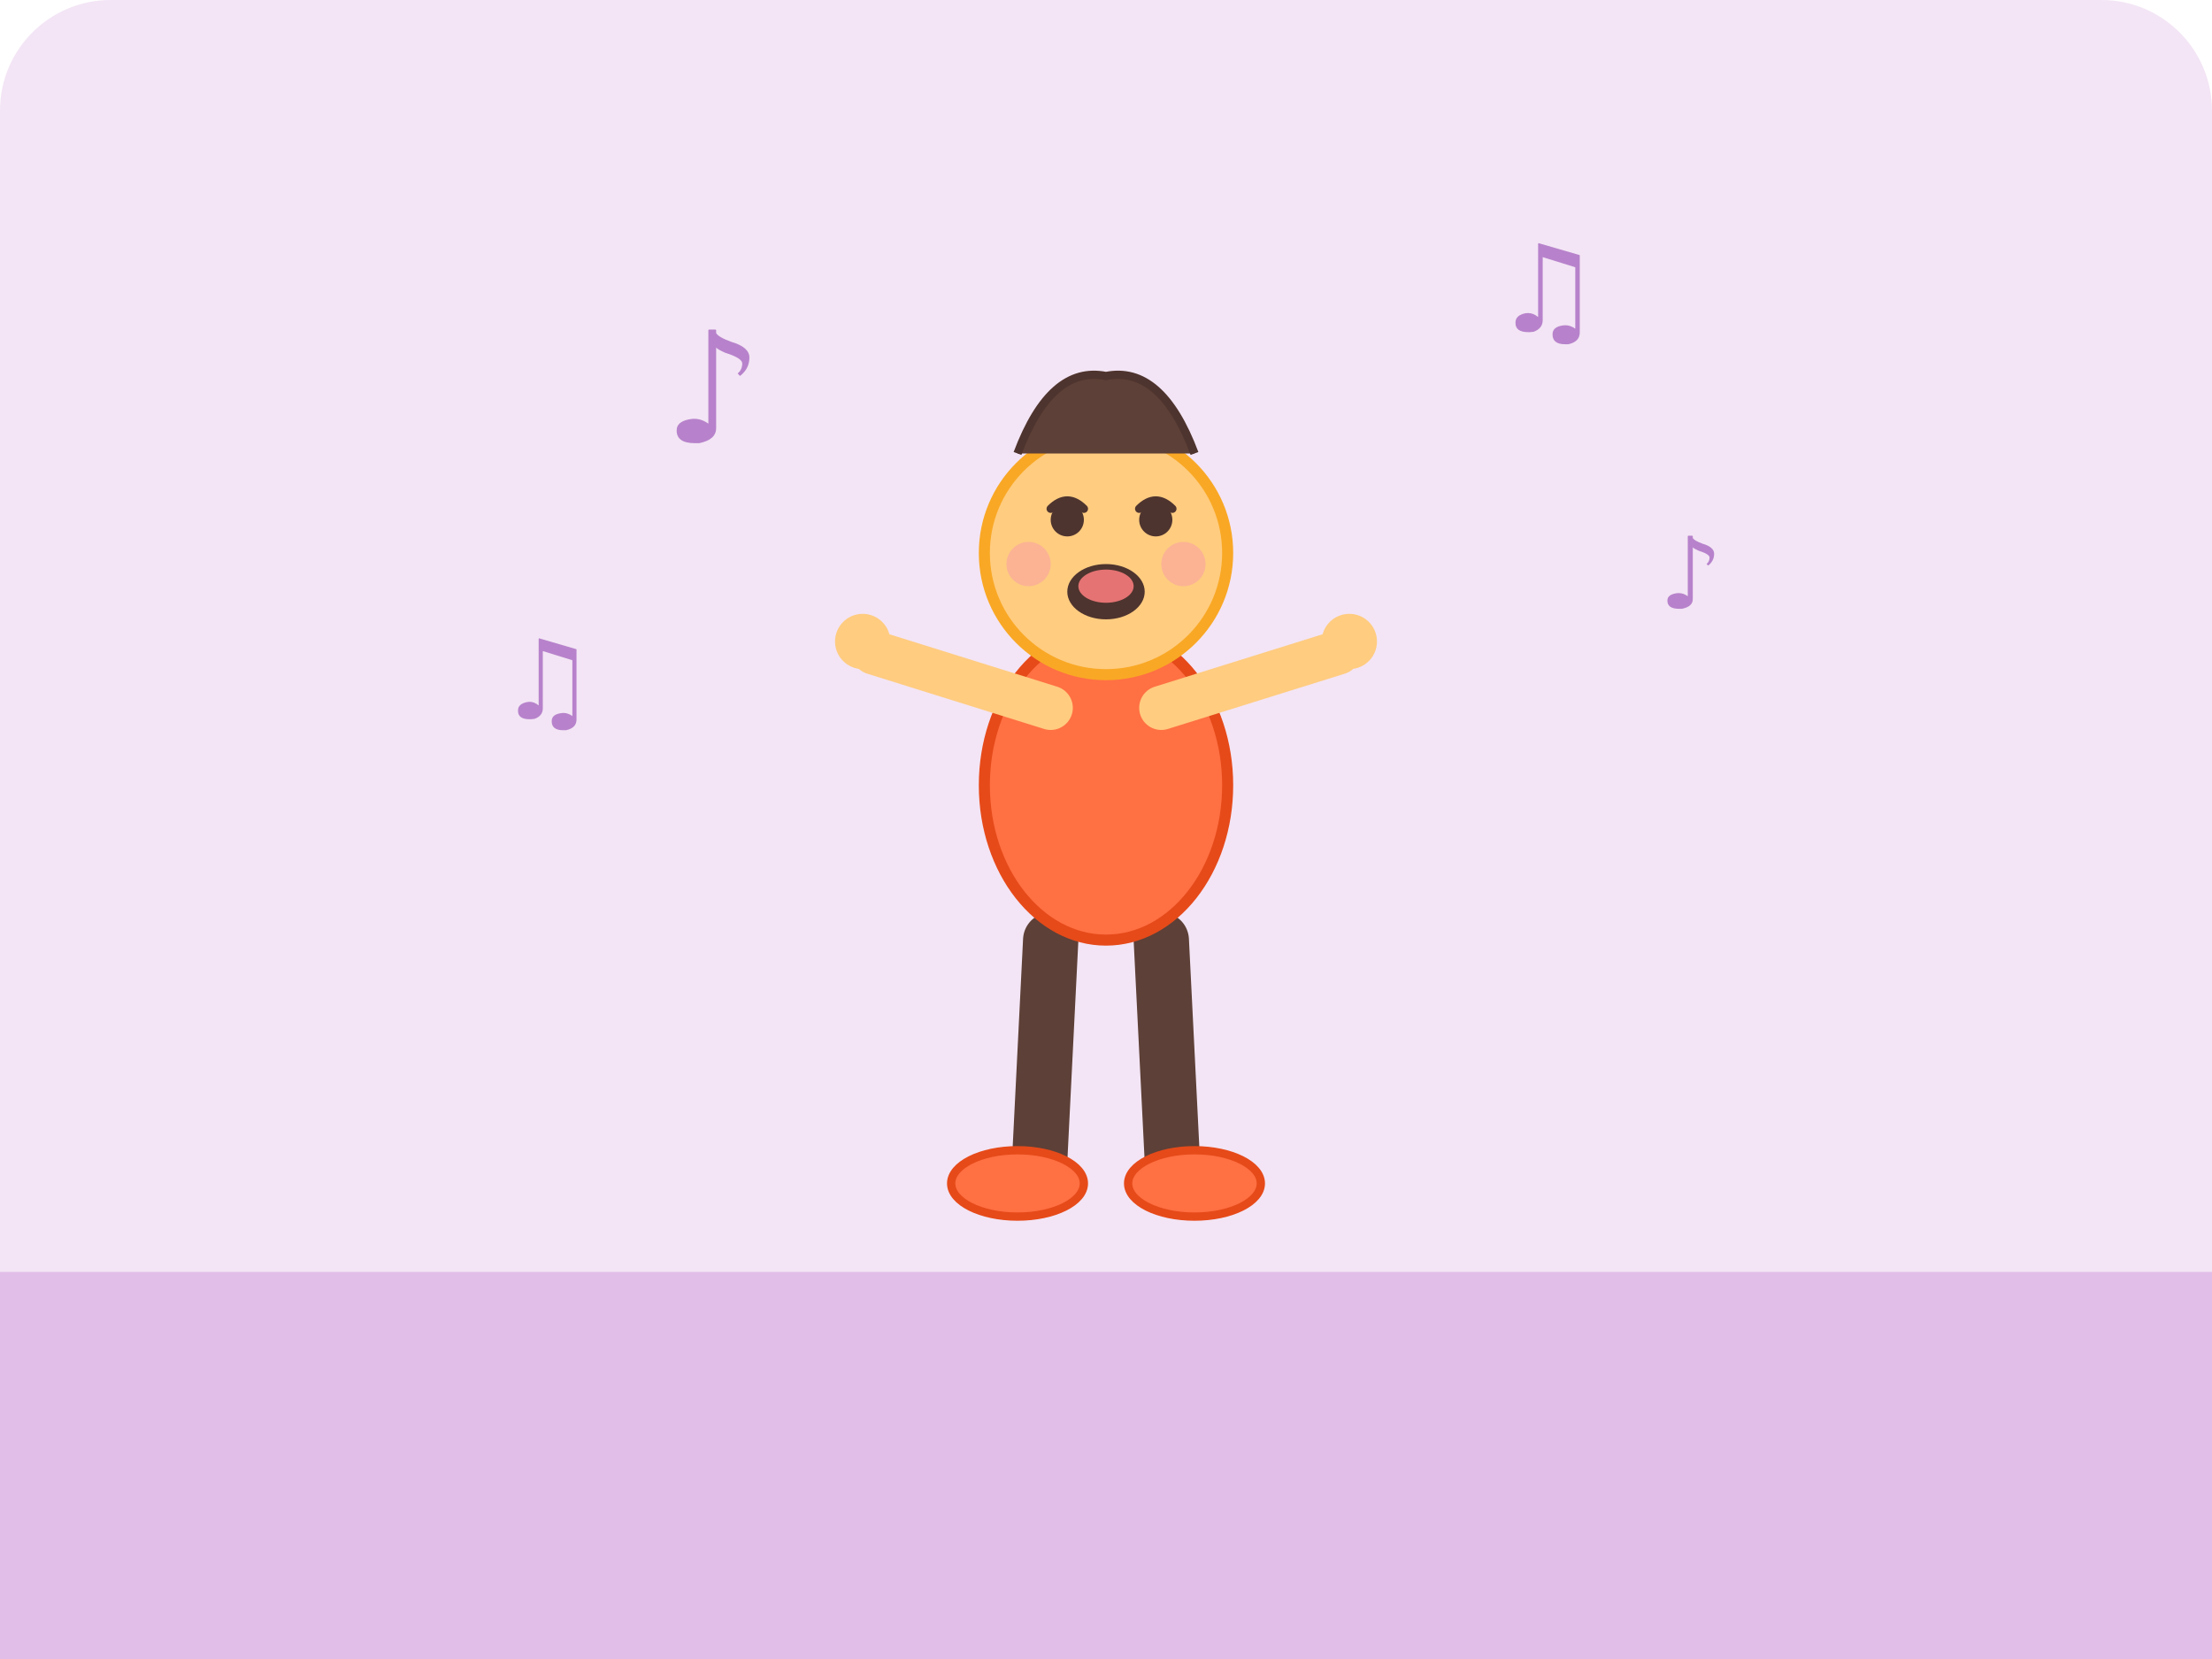
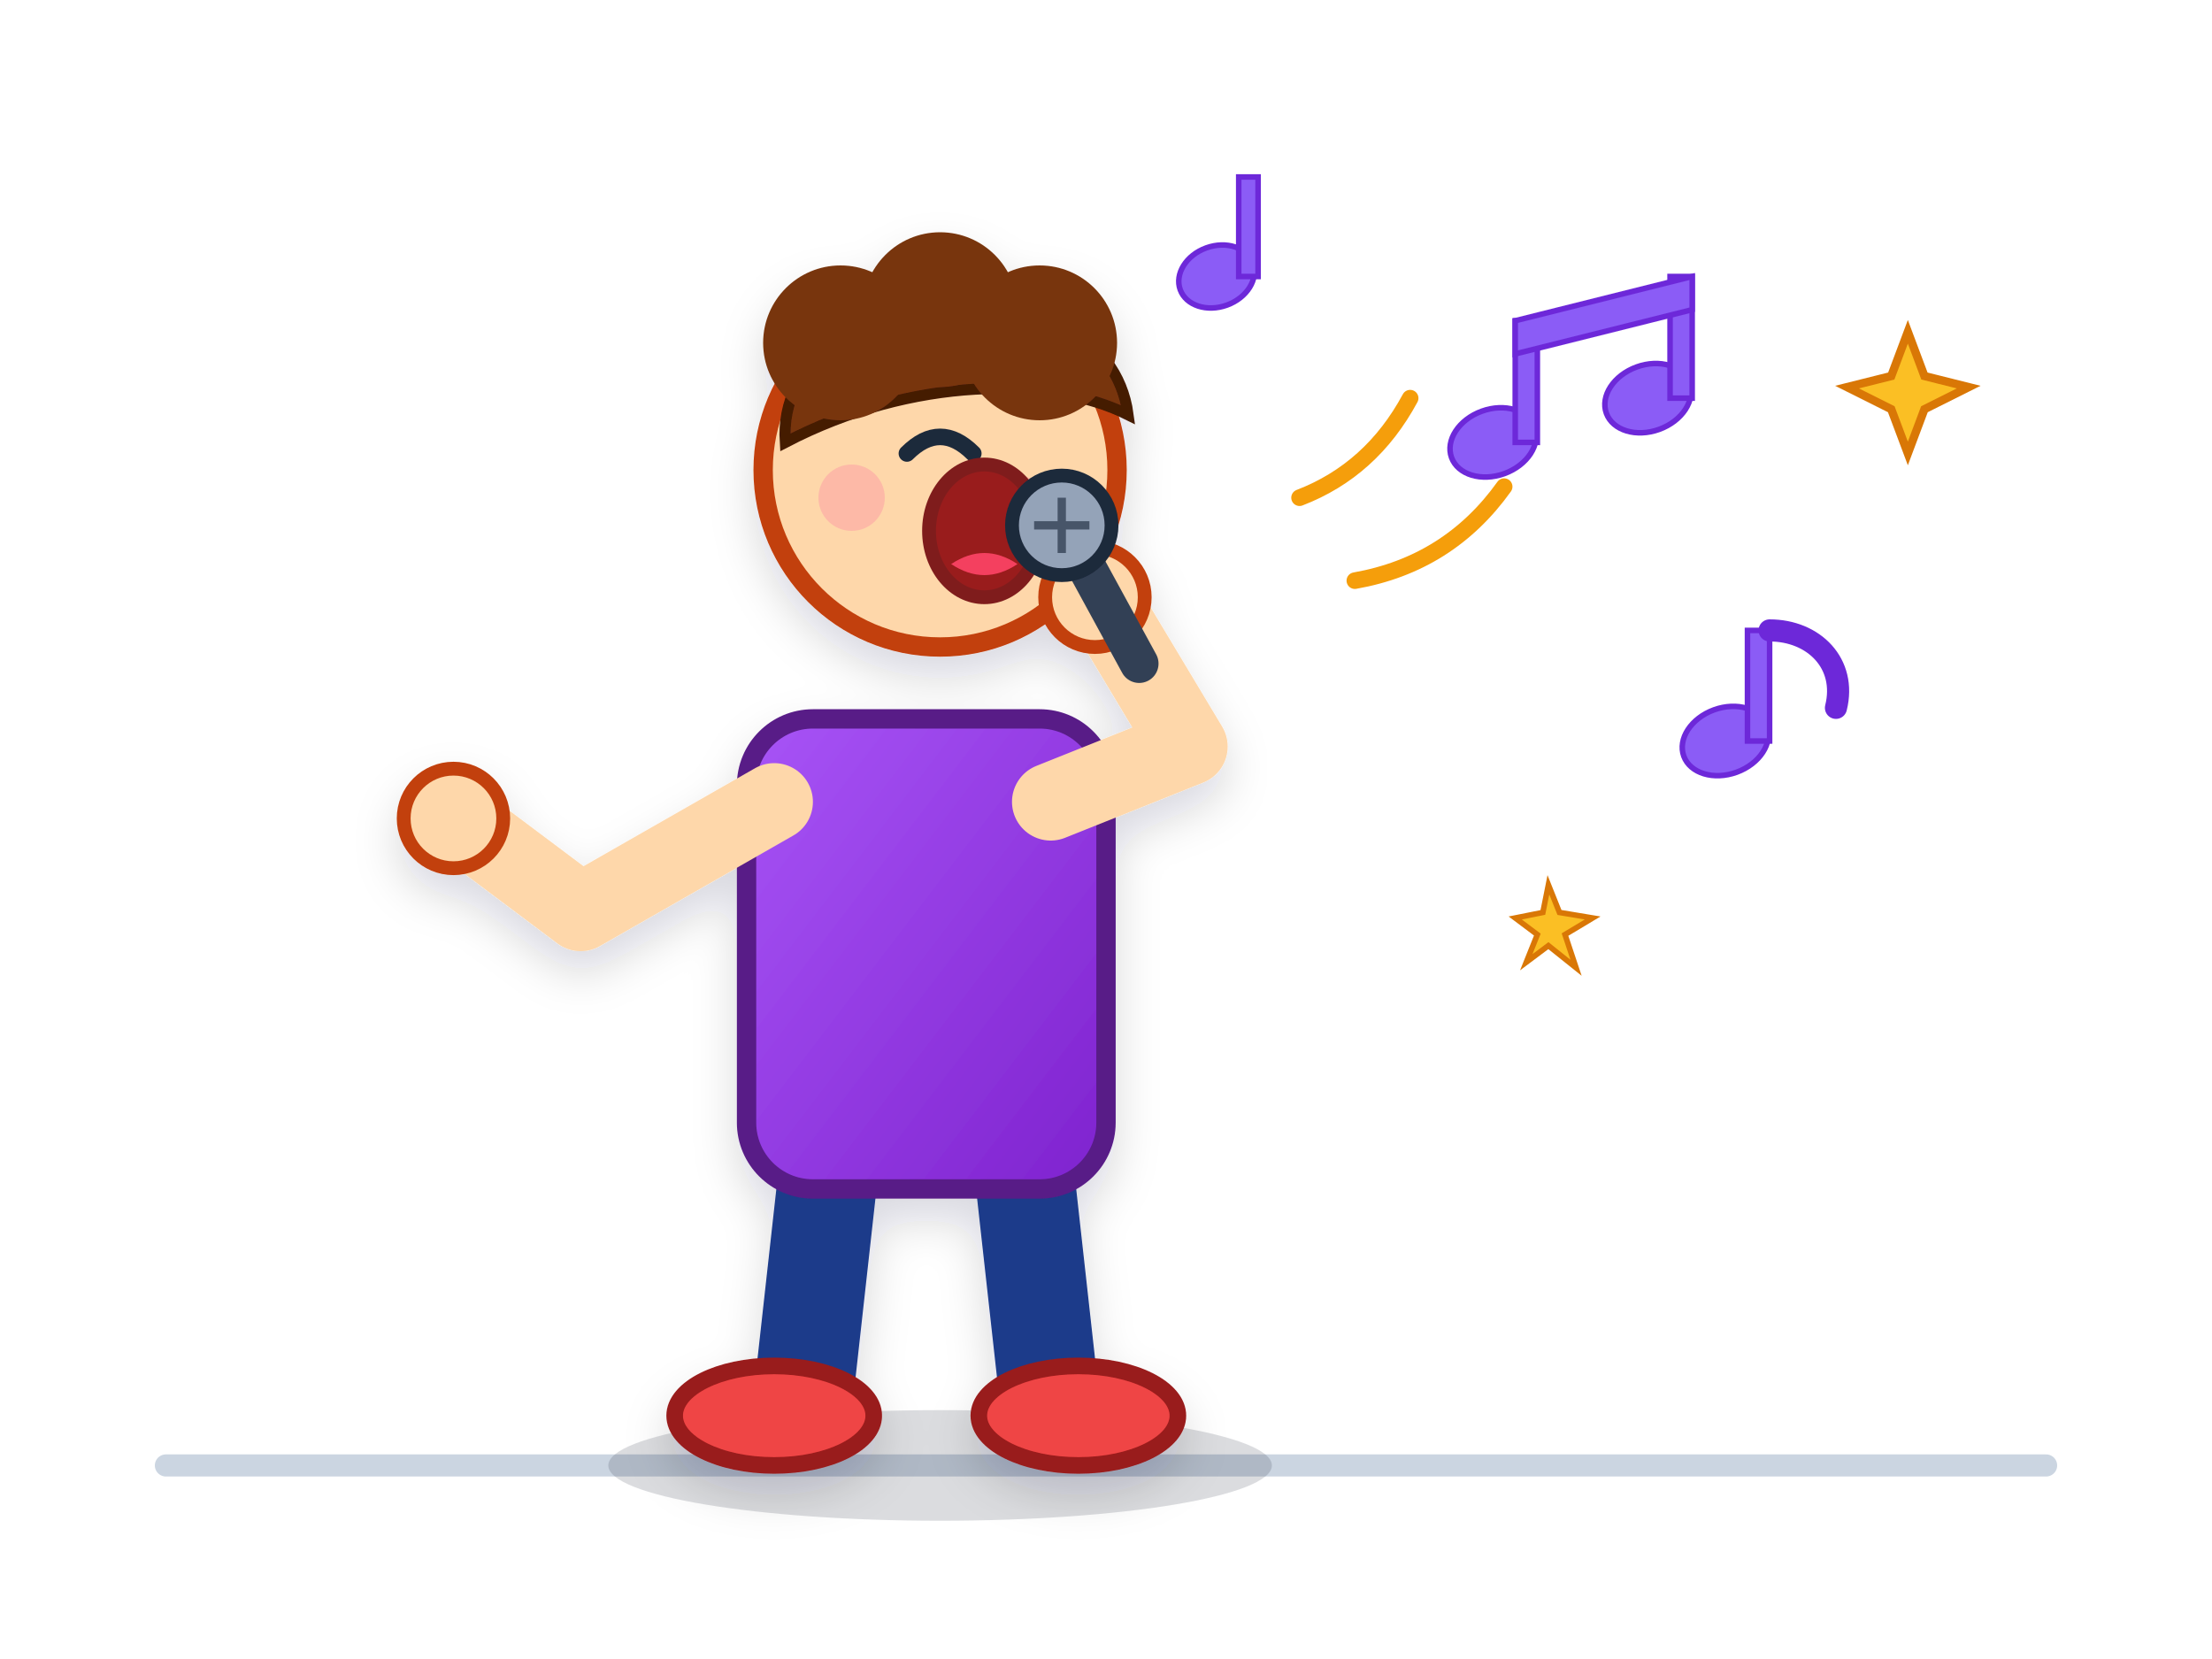
<svg xmlns="http://www.w3.org/2000/svg" viewBox="0 0 400 300" role="img" aria-labelledby="title-sing desc-sing">
-   <rect width="400" height="300" rx="20" fill="#F3E5F5" />
-   <rect y="230" width="400" height="70" rx="0" fill="#E1BEE7" />
-   <g fill="#7B1FA2" opacity="0.5">
-     <text x="120" y="80" font-family="sans-serif" font-size="28">♪</text>
-     <text x="270" y="60" font-family="sans-serif" font-size="22">♫</text>
-     <text x="300" y="110" font-family="sans-serif" font-size="18">♪</text>
-     <text x="90" y="130" font-family="sans-serif" font-size="20">♫</text>
+   <defs>
+     <linearGradient id="sing-shirt" x1="0%" y1="0%" x2="100%" y2="100%">
+       <stop offset="0%" stop-color="#a855f7" />
+       <stop offset="100%" stop-color="#7e22ce" />
+     </linearGradient>
+     <filter id="soft-shadow" x="-10%" y="-10%" width="120%" height="120%">
+       <feDropShadow dx="0" dy="4" stdDeviation="4" flood-color="#0f172a" flood-opacity="0.15" />
+     </filter>
+   </defs>
+   <line x1="30" y1="265" x2="370" y2="265" stroke="#cbd5e1" stroke-width="4" stroke-linecap="round" />
+   <ellipse cx="170" cy="265" rx="60" ry="10" fill="#0f172a" opacity="0.15" />
+   <g id="musical-notes" fill="#8b5cf6" stroke="#6d28d9">
+     <g transform="translate(260, 50)">
+       <ellipse cx="10" cy="30" rx="8" ry="6" transform="rotate(-20 10 30)" />
+       <ellipse cx="38" cy="22" rx="8" ry="6" transform="rotate(-20 38 22)" />
+       <rect x="14" y="8" width="4" height="22" />
+       <rect x="42" y="0" width="4" height="22" />
+       <polygon points="14,8 46,0 46,6 14,14" />
+     </g>
+     <g transform="translate(300, 110)">
+       <ellipse cx="12" cy="24" rx="8" ry="6" transform="rotate(-20 12 24)" />
+       <rect x="16" y="4" width="4" height="20" />
+       <path d="M20 4 C28 4 34 10 32 18" fill="none" stroke-width="4" stroke-linecap="round" />
+     </g>
+     <g transform="translate(210, 30)">
+       <ellipse cx="10" cy="20" rx="7" ry="5.5" transform="rotate(-20 10 20)" />
+       <rect x="14" y="2" width="3.5" height="18" />
+     </g>
+     <path d="M235 90 Q248 85 255 72" fill="none" stroke="#f59e0b" stroke-width="3" stroke-linecap="round" />
+     <path d="M245 105 Q262 102 272 88" fill="none" stroke="#f59e0b" stroke-width="3" stroke-linecap="round" />
+     <polygon points="345,60 348,68 356,70 348,74 345,82 342,74 334,70 342,68" fill="#fbbf24" stroke="#d97706" stroke-width="1.5" />
+     <polygon points="280,160 282,165 288,166 283,169 285,175 280,171 276,174 278,169 274,166 279,165" fill="#fbbf24" stroke="#d97706" stroke-width="1" />
  </g>
-   <g transform="translate(200, 80)">
-     <line x1="-10" y1="90" x2="-12" y2="130" stroke="#5D4037" stroke-width="10" stroke-linecap="round" />
-     <line x1="10" y1="90" x2="12" y2="130" stroke="#5D4037" stroke-width="10" stroke-linecap="round" />
-     <ellipse cx="-16" cy="134" rx="12" ry="6" fill="#FF7043" stroke="#E64A19" stroke-width="1.5" />
-     <ellipse cx="16" cy="134" rx="12" ry="6" fill="#FF7043" stroke="#E64A19" stroke-width="1.5" />
-     <ellipse cx="0" cy="62" rx="22" ry="28" fill="#FF7043" stroke="#E64A19" stroke-width="2" />
-     <line x1="-10" y1="48" x2="-42" y2="38" stroke="#FFCC80" stroke-width="8" stroke-linecap="round" />
-     <line x1="10" y1="48" x2="42" y2="38" stroke="#FFCC80" stroke-width="8" stroke-linecap="round" />
-     <circle cx="-44" cy="36" r="5" fill="#FFCC80" />
-     <circle cx="44" cy="36" r="5" fill="#FFCC80" />
-     <circle cx="0" cy="20" r="22" fill="#FFCC80" stroke="#F9A825" stroke-width="2" />
-     <path d="M-16,2 Q-10,-14 0,-12 Q10,-14 16,2" fill="#5D4037" stroke="#4E342E" stroke-width="1.5" />
-     <circle cx="-7" cy="14" r="3" fill="#4E342E" />
-     <circle cx="9" cy="14" r="3" fill="#4E342E" />
-     <path d="M-4,12 Q-7,9 -10,12" fill="none" stroke="#4E342E" stroke-width="1.5" stroke-linecap="round" />
-     <path d="M6,12 Q9,9 12,12" fill="none" stroke="#4E342E" stroke-width="1.5" stroke-linecap="round" />
-     <ellipse cx="0" cy="27" rx="7" ry="5" fill="#4E342E" />
-     <ellipse cx="0" cy="26" rx="5" ry="3" fill="#E57373" />
-     <circle cx="-14" cy="22" r="4" fill="#F48FB1" opacity="0.4" />
-     <circle cx="14" cy="22" r="4" fill="#F48FB1" opacity="0.4" />
+   <g id="singing-child" filter="url(#soft-shadow)">
+     <line x1="150" y1="210" x2="145" y2="255" stroke="#1e3a8a" stroke-width="18" stroke-linecap="round" />
+     <line x1="185" y1="210" x2="190" y2="255" stroke="#1e3a8a" stroke-width="18" stroke-linecap="round" />
+     <ellipse cx="140" cy="256" rx="18" ry="9" fill="#ef4444" stroke="#991b1b" stroke-width="3" />
+     <ellipse cx="195" cy="256" rx="18" ry="9" fill="#ef4444" stroke="#991b1b" stroke-width="3" />
+     <rect x="135" y="130" width="65" height="85" rx="12" fill="url(#sing-shirt)" stroke="#581c87" stroke-width="3.5" />
+     <path d="M140 145 L105 165 L85 150" fill="none" stroke="#fed7aa" stroke-width="14" stroke-linecap="round" stroke-linejoin="round" />
+     <circle cx="82" cy="148" r="9" fill="#fed7aa" stroke="#c2410c" stroke-width="2.5" />
+     <circle cx="170" cy="85" r="32" fill="#fed7aa" stroke="#c2410c" stroke-width="3.5" />
+     <path d="M142 80 C140 50 200 45 204 75 C190 68 165 68 142 80 Z" fill="#78350f" stroke="#451a03" stroke-width="2" />
+     <circle cx="152" cy="62" r="14" fill="#78350f" />
+     <circle cx="170" cy="56" r="14" fill="#78350f" />
+     <circle cx="188" cy="62" r="14" fill="#78350f" />
+     <path d="M164 82 Q170 76 176 82" fill="none" stroke="#1e293b" stroke-width="3" stroke-linecap="round" />
+     <circle cx="154" cy="90" r="6" fill="#fca5a5" opacity="0.6" />
+     <circle cx="184" cy="92" r="6" fill="#fca5a5" opacity="0.6" />
+     <ellipse cx="178" cy="96" rx="10" ry="12" fill="#991b1b" stroke="#7f1d1d" stroke-width="2.5" />
+     <path d="M172 102 Q178 98 184 102 Q178 106 172 102 Z" fill="#f43f5e" />
+     <path d="M190 145 L215 135 L200 110" fill="none" stroke="#fed7aa" stroke-width="14" stroke-linecap="round" stroke-linejoin="round" />
+     <circle cx="198" cy="108" r="9" fill="#fed7aa" stroke="#c2410c" stroke-width="2.5" />
+     <line x1="206" y1="120" x2="194" y2="98" stroke="#334155" stroke-width="7" stroke-linecap="round" />
+     <circle cx="192" cy="95" r="9" fill="#94a3b8" stroke="#1e293b" stroke-width="2.5" />
+     <line x1="187" y1="95" x2="197" y2="95" stroke="#475569" stroke-width="1.5" />
+     <line x1="192" y1="90" x2="192" y2="100" stroke="#475569" stroke-width="1.5" />
  </g>
</svg>
